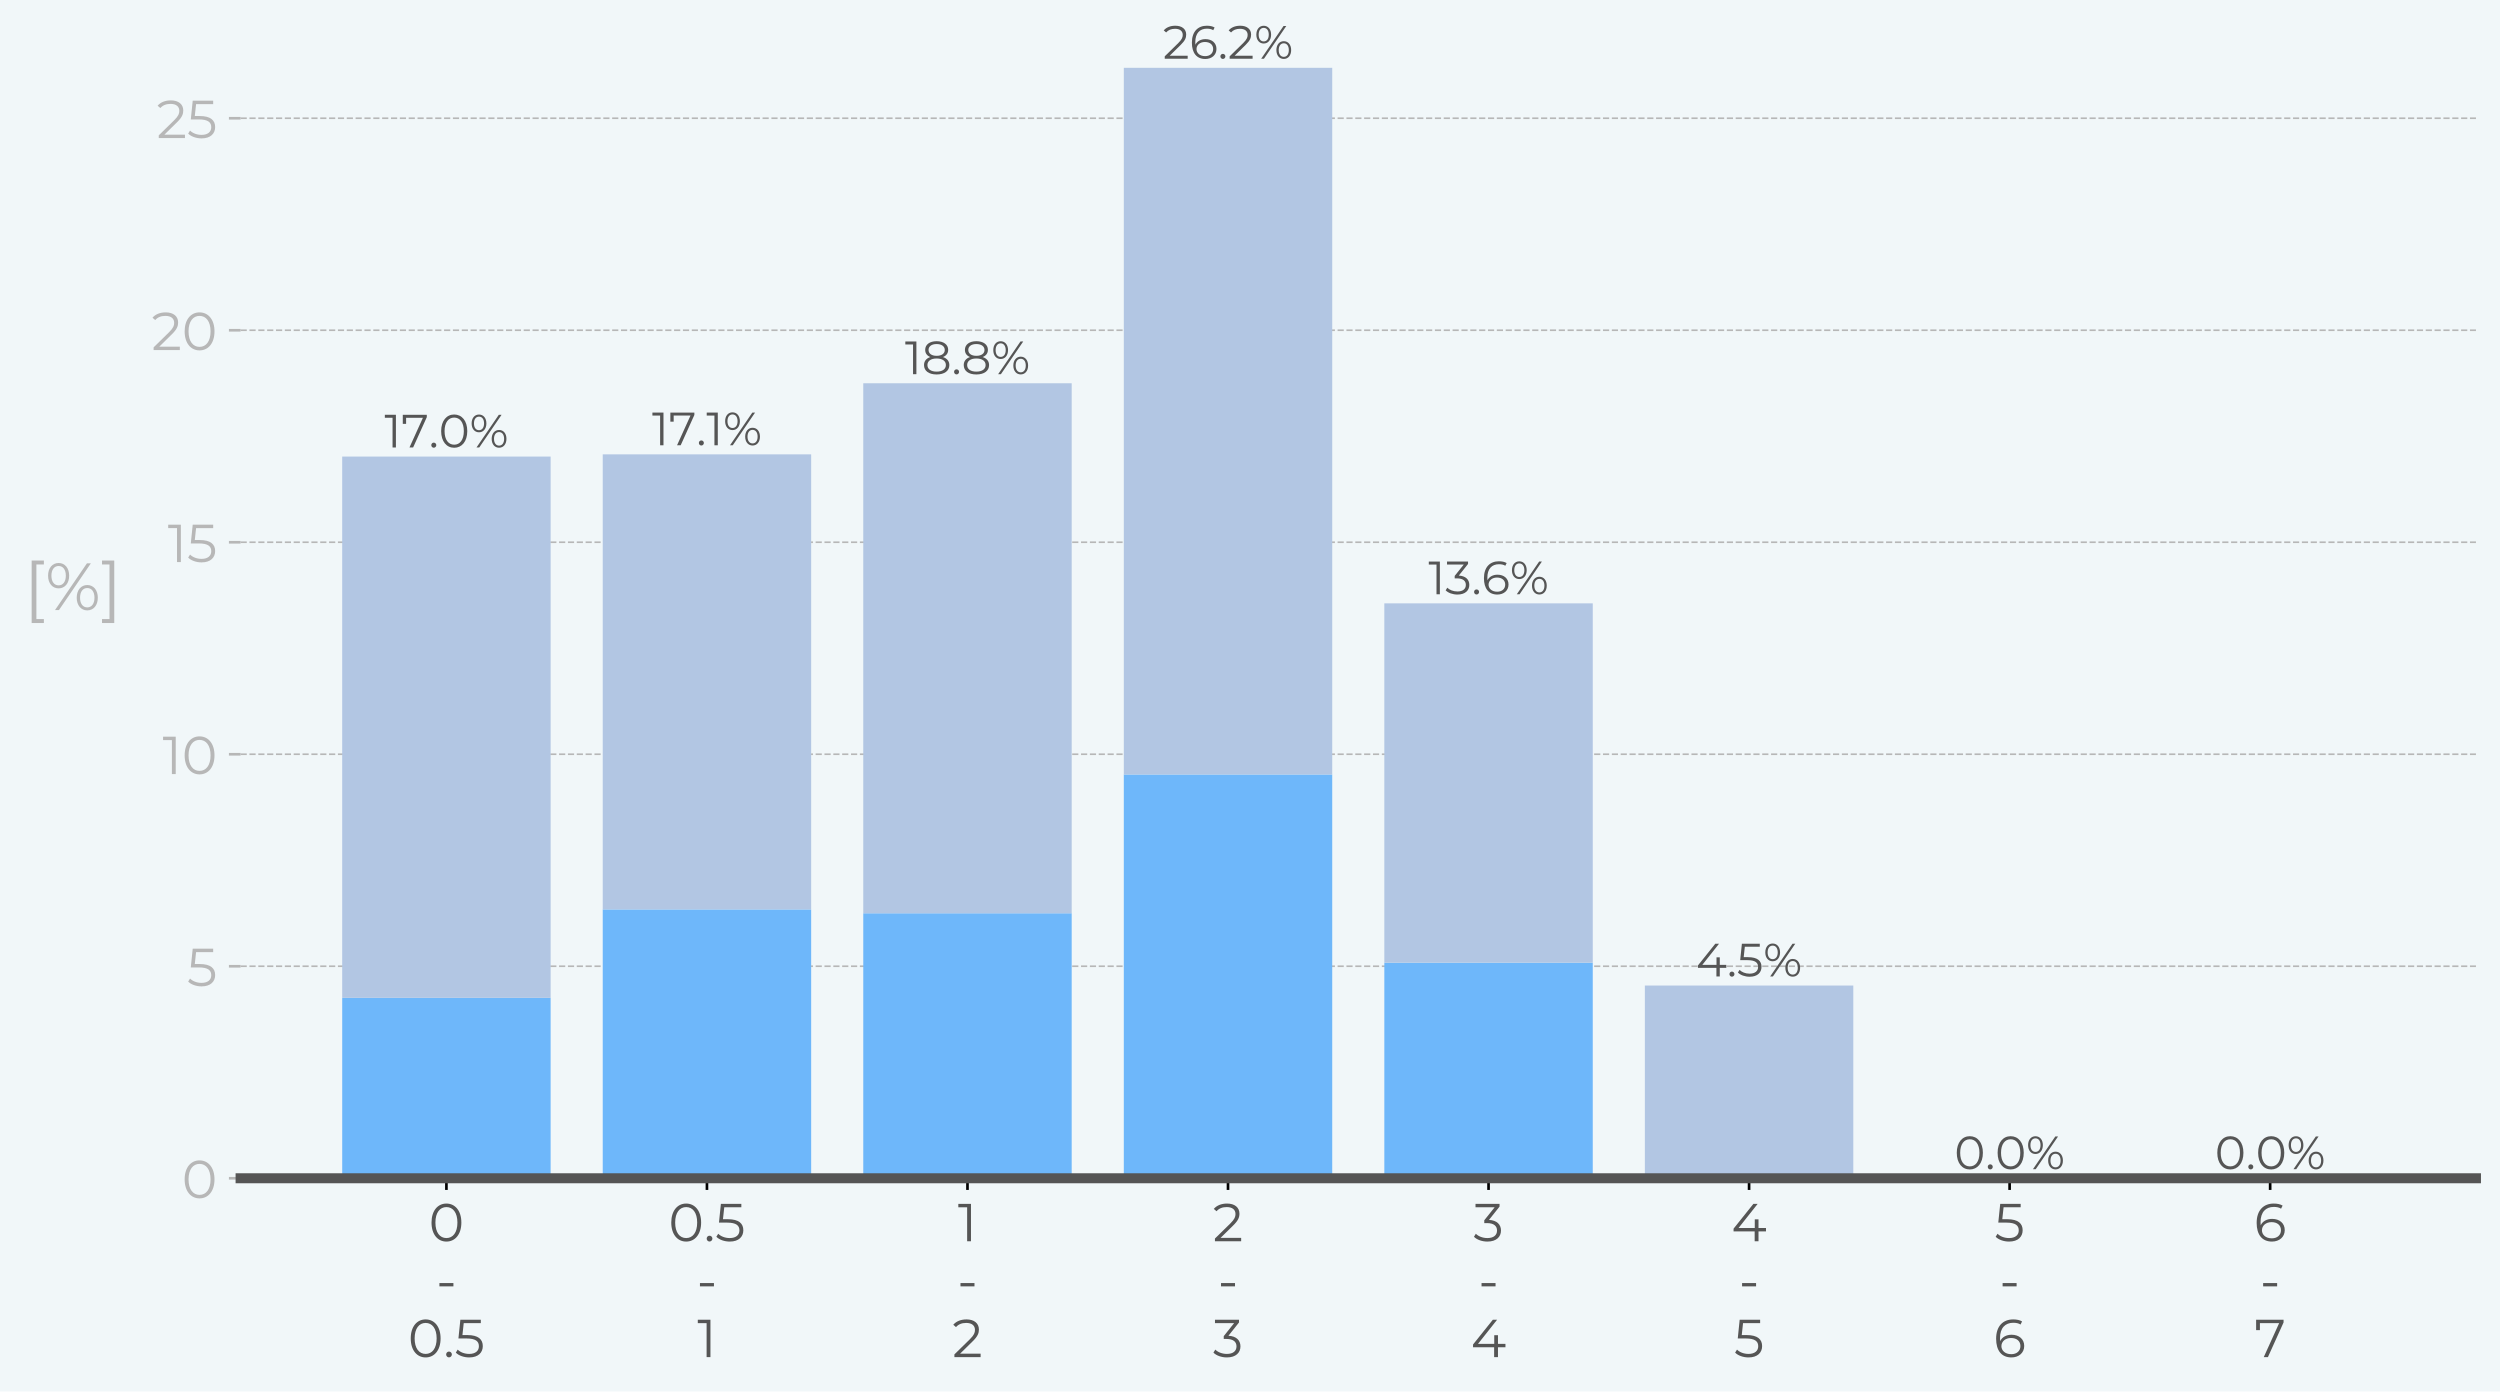
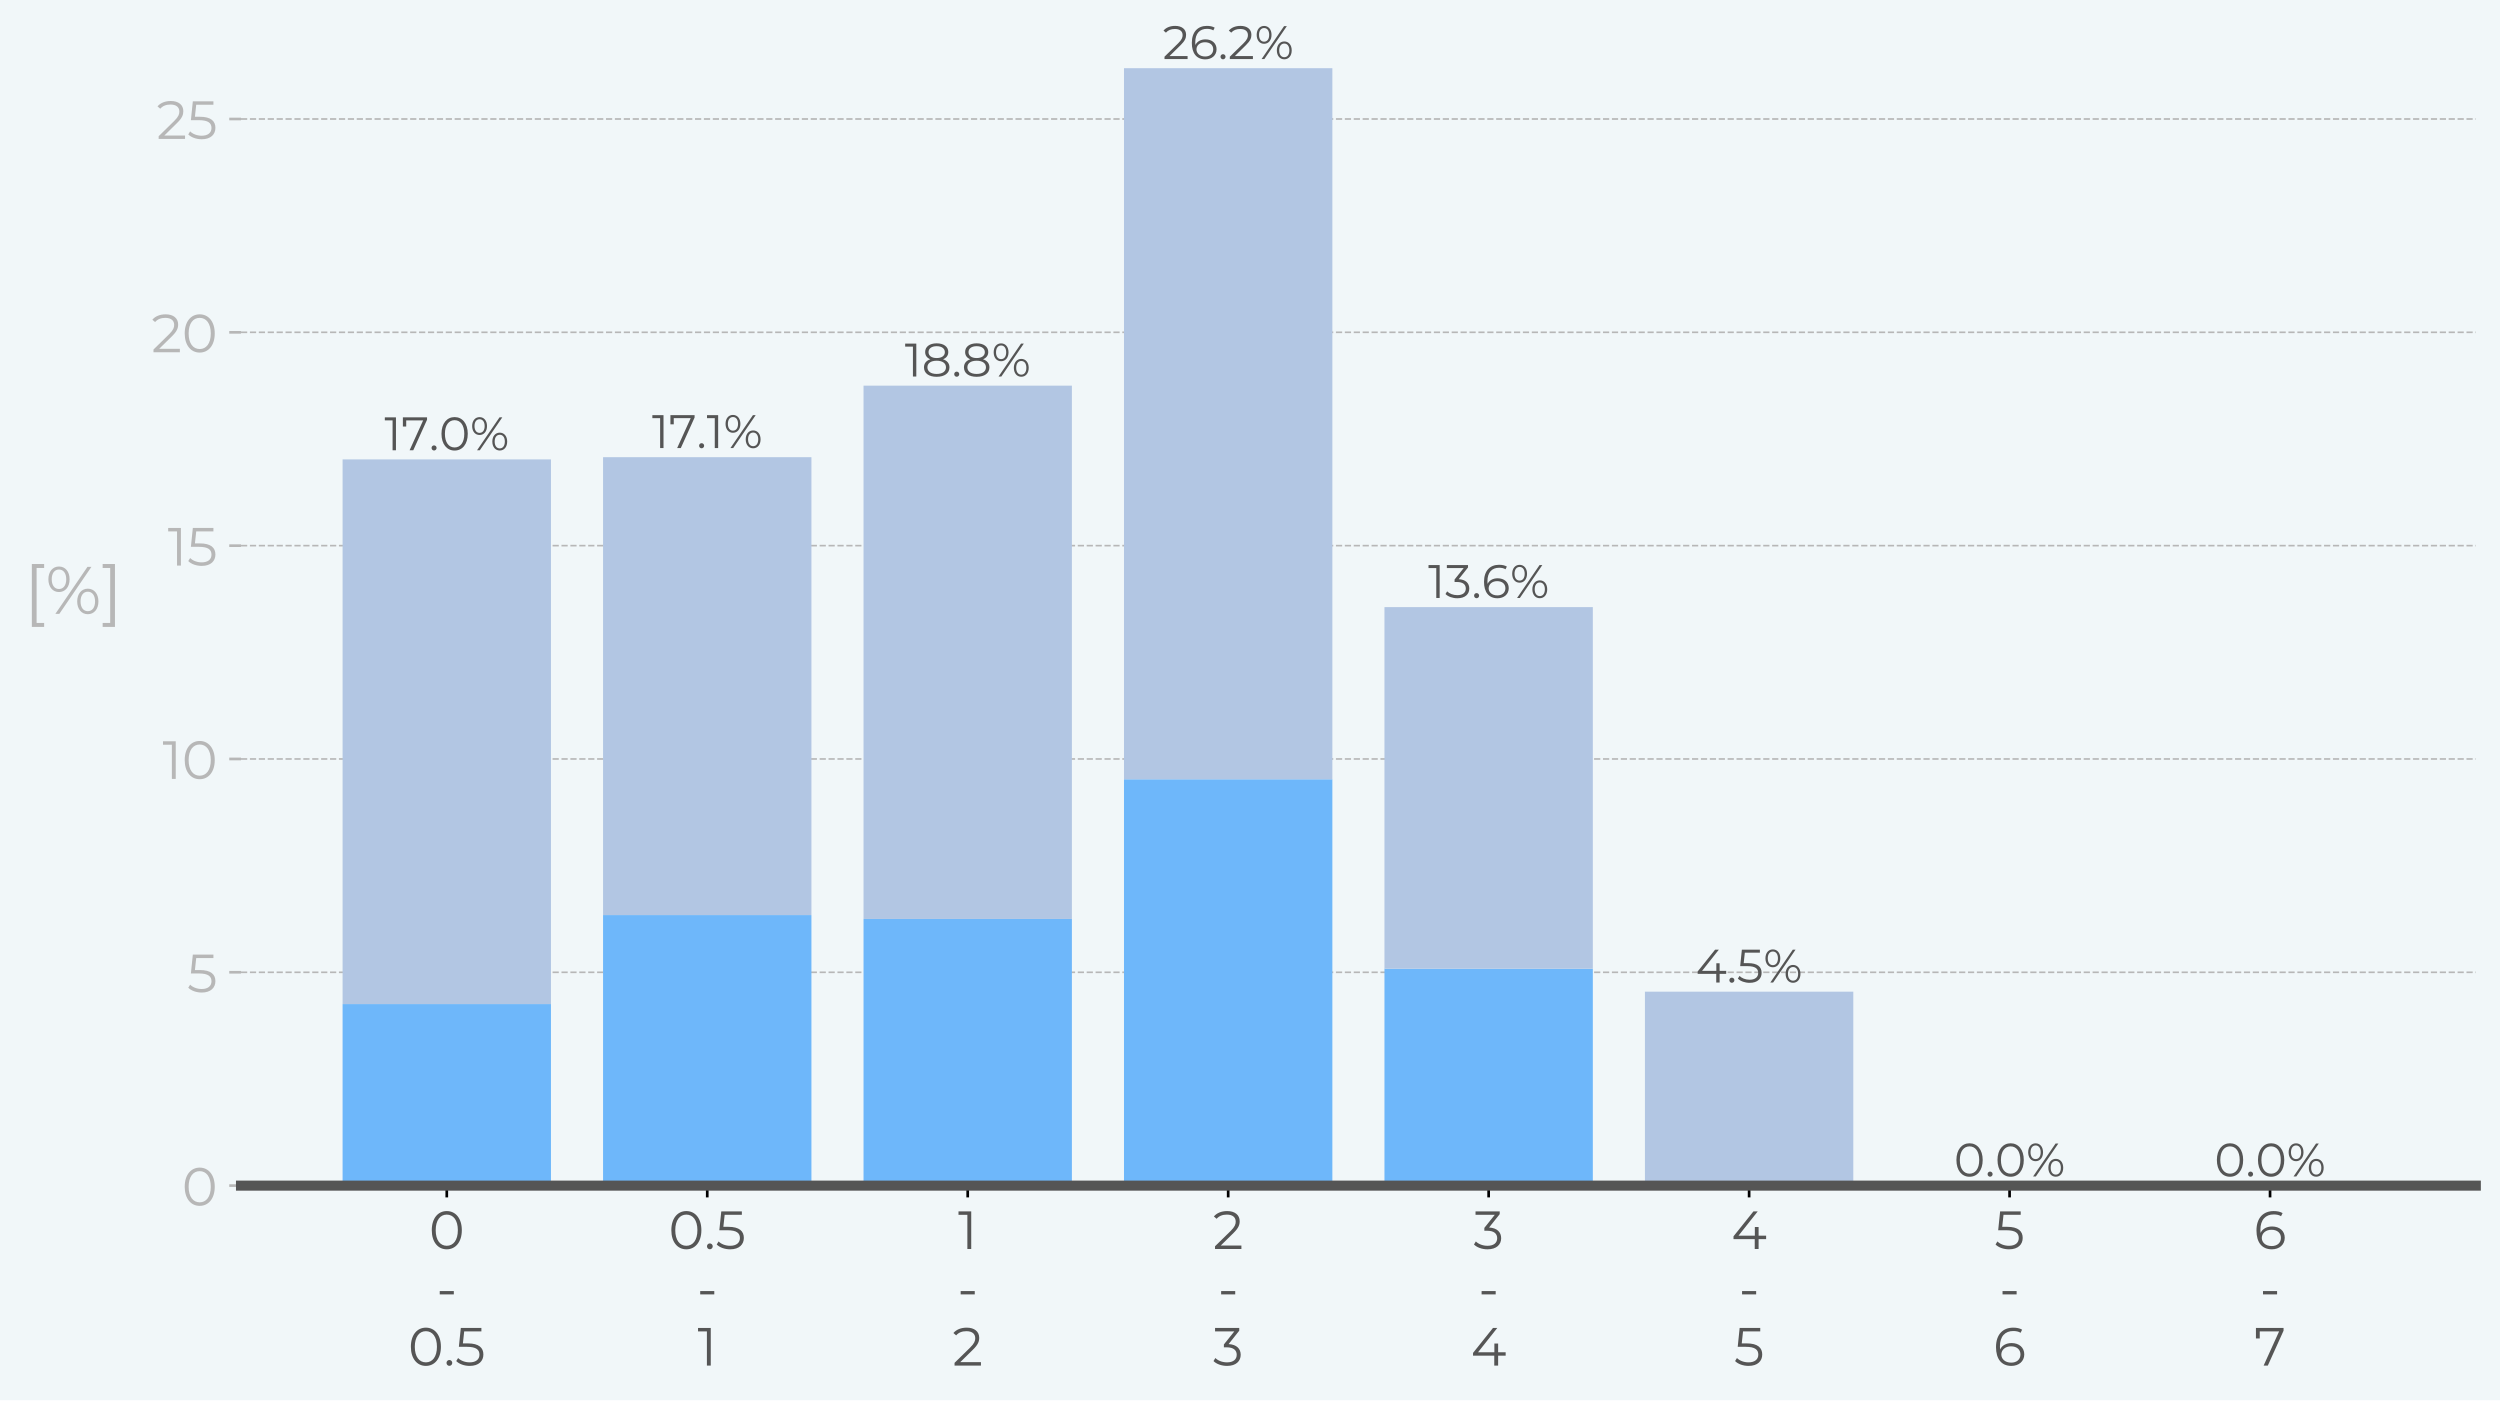
- <svg xmlns="http://www.w3.org/2000/svg" xmlns:xlink="http://www.w3.org/1999/xlink" width="748.87pt" height="416.827pt" viewBox="0 0 748.87 416.827" version="1.1">
+ <svg xmlns="http://www.w3.org/2000/svg" xmlns:xlink="http://www.w3.org/1999/xlink" width="744.226pt" height="416.827pt" viewBox="0 0 744.226 416.827" version="1.1">
  <defs>
    <style type="text/css">*{stroke-linejoin: round; stroke-linecap: butt}</style>
  </defs>
  <g id="figure_1">
    <g id="patch_1">
-       <path d="M 0 416.827  L 748.87 416.827  L 748.87 0  L 0 0  z " style="fill: #f1f7f9" />
+       <path d="M 0 416.827  L 744.226 416.827  L 744.226 0  L 0 0  z " style="fill: #f1f7f9" />
    </g>
    <g id="axes_1">
      <g id="patch_2">
-         <path d="M 72.07 352.945  L 741.67 352.945  L 741.67 20.305  L 72.07 20.305  z " style="fill: #f1f7f9" />
+         <path d="M 71.746 352.945  L 737.026 352.945  L 737.026 20.305  L 71.746 20.305  z " style="fill: #f1f7f9" />
      </g>
      <g id="matplotlib.axis_1">
        <g id="xtick_1">
          <g id="line2d_1">
            <defs>
-               <path id="mb6cd4b83fe" d="M 0 0  L 0 3.5  " style="stroke: #000000; stroke-width: 0.8" />
+               <path id="md7df929ac2" d="M 0 0  L 0 3.5  " style="stroke: #000000; stroke-width: 0.8" />
            </defs>
            <g>
-               <use xlink:href="#mb6cd4b83fe" x="133.723" y="352.945" style="stroke: #000000; stroke-width: 0.8" />
+               <use xlink:href="#md7df929ac2" x="133.001" y="352.945" style="stroke: #000000; stroke-width: 0.8" />
            </g>
          </g>
          <g id="text_1">
-             <g style="fill: #555555" transform="translate(128.4269 371.8178)scale(0.16 -0.16)">
+             <g style="fill: #555555" transform="translate(127.7051 371.8178)scale(0.16 -0.16)">
              <defs>
                <path id="Montserrat-Regular-30" d="M 2118 -38  C 3155 -38 3910 813 3910 2240  C 3910 3667 3155 4518 2118 4518  C 1082 4518 333 3667 333 2240  C 333 813 1082 -38 2118 -38  z M 2118 384  C 1338 384 800 1043 800 2240  C 800 3437 1338 4096 2118 4096  C 2899 4096 3437 3437 3437 2240  C 3437 1043 2899 384 2118 384  z " transform="scale(0.015625)" />
              </defs>
              <use xlink:href="#Montserrat-Regular-30" />
            </g>
-             <g style="fill: #555555" transform="translate(130.6669 389.1698)scale(0.16 -0.16)">
+             <g style="fill: #555555" transform="translate(129.9451 389.1698)scale(0.16 -0.16)">
              <defs>
                <path id="Montserrat-Regular-2d" d="M 384 1536  L 2061 1536  L 2061 1933  L 384 1933  L 384 1536  z " transform="scale(0.015625)" />
              </defs>
              <use xlink:href="#Montserrat-Regular-2d" />
            </g>
-             <g style="fill: #555555" transform="translate(122.2031 406.5218)scale(0.16 -0.16)">
+             <g style="fill: #555555" transform="translate(121.4814 406.5218)scale(0.16 -0.16)">
              <defs>
                <path id="Montserrat-Regular-2e" d="M 678 -32  C 864 -32 1024 122 1024 320  C 1024 518 864 666 678 666  C 493 666 339 518 339 320  C 339 122 493 -32 678 -32  z " transform="scale(0.015625)" />
                <path id="Montserrat-Regular-35" d="M 1510 2643  L 934 2643  L 1088 4070  L 3136 4070  L 3136 4480  L 685 4480  L 454 2234  L 1408 2234  C 2547 2234 2906 1875 2906 1299  C 2906 755 2502 384 1741 384  C 1165 384 653 602 365 902  L 141 538  C 486 186 1101 -38 1747 -38  C 2842 -38 3373 557 3373 1318  C 3373 2112 2861 2643 1510 2643  z " transform="scale(0.015625)" />
              </defs>
              <use xlink:href="#Montserrat-Regular-30" />
              <use xlink:href="#Montserrat-Regular-2e" x="66.2" />
              <use xlink:href="#Montserrat-Regular-35" x="87.4" />
            </g>
          </g>
        </g>
        <g id="xtick_2">
          <g id="line2d_2">
            <g>
-               <use xlink:href="#mb6cd4b83fe" x="211.765" y="352.945" style="stroke: #000000; stroke-width: 0.8" />
+               <use xlink:href="#md7df929ac2" x="210.54" y="352.945" style="stroke: #000000; stroke-width: 0.8" />
            </g>
          </g>
          <g id="text_2">
-             <g style="fill: #555555" transform="translate(200.2451 371.8178)scale(0.16 -0.16)">
+             <g style="fill: #555555" transform="translate(199.0198 371.8178)scale(0.16 -0.16)">
              <use xlink:href="#Montserrat-Regular-30" />
              <use xlink:href="#Montserrat-Regular-2e" x="66.2" />
              <use xlink:href="#Montserrat-Regular-35" x="87.4" />
            </g>
-             <g style="fill: #555555" transform="translate(208.7089 389.1698)scale(0.16 -0.16)">
-               <use xlink:href="#Montserrat-Regular-2d" />
-             </g>
-             <g style="fill: #555555" transform="translate(208.8776 406.5218)scale(0.16 -0.16)">
+             <g style="fill: #555555" transform="translate(207.4836 389.1698)scale(0.16 -0.16)">
+               <use xlink:href="#Montserrat-Regular-2d" />
+             </g>
+             <g style="fill: #555555" transform="translate(207.6523 406.5218)scale(0.16 -0.16)">
              <defs>
                <path id="Montserrat-Regular-31" d="M 58 4480  L 58 4070  L 1114 4070  L 1114 0  L 1574 0  L 1574 4480  L 58 4480  z " transform="scale(0.015625)" />
              </defs>
              <use xlink:href="#Montserrat-Regular-31" />
            </g>
          </g>
        </g>
        <g id="xtick_3">
          <g id="line2d_3">
            <g>
-               <use xlink:href="#mb6cd4b83fe" x="289.807" y="352.945" style="stroke: #000000; stroke-width: 0.8" />
+               <use xlink:href="#md7df929ac2" x="288.078" y="352.945" style="stroke: #000000; stroke-width: 0.8" />
            </g>
          </g>
          <g id="text_3">
-             <g style="fill: #555555" transform="translate(286.9196 371.8178)scale(0.16 -0.16)">
+             <g style="fill: #555555" transform="translate(285.1908 371.8178)scale(0.16 -0.16)">
              <use xlink:href="#Montserrat-Regular-31" />
            </g>
-             <g style="fill: #555555" transform="translate(286.7508 389.1698)scale(0.16 -0.16)">
-               <use xlink:href="#Montserrat-Regular-2d" />
-             </g>
-             <g style="fill: #555555" transform="translate(285.2633 406.5218)scale(0.16 -0.16)">
+             <g style="fill: #555555" transform="translate(285.0221 389.1698)scale(0.16 -0.16)">
+               <use xlink:href="#Montserrat-Regular-2d" />
+             </g>
+             <g style="fill: #555555" transform="translate(283.5346 406.5218)scale(0.16 -0.16)">
              <defs>
                <path id="Montserrat-Regular-32" d="M 928 410  L 2451 1907  C 3053 2496 3187 2880 3187 3309  C 3187 4058 2611 4518 1702 4518  C 1018 4518 461 4288 115 3878  L 442 3597  C 736 3936 1139 4096 1664 4096  C 2349 4096 2714 3776 2714 3258  C 2714 2950 2618 2650 2112 2150  L 250 326  L 250 0  L 3392 0  L 3392 410  L 928 410  z " transform="scale(0.015625)" />
              </defs>
              <use xlink:href="#Montserrat-Regular-32" />
            </g>
          </g>
        </g>
        <g id="xtick_4">
          <g id="line2d_4">
            <g>
-               <use xlink:href="#mb6cd4b83fe" x="367.849" y="352.945" style="stroke: #000000; stroke-width: 0.8" />
+               <use xlink:href="#md7df929ac2" x="365.617" y="352.945" style="stroke: #000000; stroke-width: 0.8" />
            </g>
          </g>
          <g id="text_4">
-             <g style="fill: #555555" transform="translate(363.3053 371.8178)scale(0.16 -0.16)">
+             <g style="fill: #555555" transform="translate(361.073 371.8178)scale(0.16 -0.16)">
              <use xlink:href="#Montserrat-Regular-32" />
            </g>
-             <g style="fill: #555555" transform="translate(364.7928 389.1698)scale(0.16 -0.16)">
-               <use xlink:href="#Montserrat-Regular-2d" />
-             </g>
-             <g style="fill: #555555" transform="translate(363.3365 406.5218)scale(0.16 -0.16)">
+             <g style="fill: #555555" transform="translate(362.5605 389.1698)scale(0.16 -0.16)">
+               <use xlink:href="#Montserrat-Regular-2d" />
+             </g>
+             <g style="fill: #555555" transform="translate(361.1043 406.5218)scale(0.16 -0.16)">
              <defs>
                <path id="Montserrat-Regular-33" d="M 1856 2560  L 3123 4154  L 3123 4480  L 243 4480  L 243 4070  L 2534 4070  L 1293 2515  L 1293 2176  L 1613 2176  C 2445 2176 2822 1824 2822 1286  C 2822 730 2413 384 1670 384  C 1088 384 570 602 282 902  L 58 538  C 403 186 1024 -38 1670 -38  C 2752 -38 3296 538 3296 1286  C 3296 2003 2816 2509 1856 2560  z " transform="scale(0.015625)" />
              </defs>
              <use xlink:href="#Montserrat-Regular-33" />
            </g>
          </g>
        </g>
        <g id="xtick_5">
          <g id="line2d_5">
            <g>
-               <use xlink:href="#mb6cd4b83fe" x="445.891" y="352.945" style="stroke: #000000; stroke-width: 0.8" />
+               <use xlink:href="#md7df929ac2" x="443.155" y="352.945" style="stroke: #000000; stroke-width: 0.8" />
            </g>
          </g>
          <g id="text_5">
-             <g style="fill: #555555" transform="translate(441.3785 371.8178)scale(0.16 -0.16)">
+             <g style="fill: #555555" transform="translate(438.6427 371.8178)scale(0.16 -0.16)">
              <use xlink:href="#Montserrat-Regular-33" />
            </g>
-             <g style="fill: #555555" transform="translate(442.8347 389.1698)scale(0.16 -0.16)">
-               <use xlink:href="#Montserrat-Regular-2d" />
-             </g>
-             <g style="fill: #555555" transform="translate(440.6035 406.5218)scale(0.16 -0.16)">
+             <g style="fill: #555555" transform="translate(440.099 389.1698)scale(0.16 -0.16)">
+               <use xlink:href="#Montserrat-Regular-2d" />
+             </g>
+             <g style="fill: #555555" transform="translate(437.8677 406.5218)scale(0.16 -0.16)">
              <defs>
                <path id="Montserrat-Regular-34" d="M 4141 1587  L 3245 1587  L 3245 2624  L 2797 2624  L 2797 1587  L 851 1587  L 3142 4480  L 2630 4480  L 256 1510  L 256 1178  L 2784 1178  L 2784 0  L 3245 0  L 3245 1178  L 4141 1178  L 4141 1587  z " transform="scale(0.015625)" />
              </defs>
              <use xlink:href="#Montserrat-Regular-34" />
            </g>
          </g>
        </g>
        <g id="xtick_6">
          <g id="line2d_6">
            <g>
-               <use xlink:href="#mb6cd4b83fe" x="523.933" y="352.945" style="stroke: #000000; stroke-width: 0.8" />
+               <use xlink:href="#md7df929ac2" x="520.694" y="352.945" style="stroke: #000000; stroke-width: 0.8" />
            </g>
          </g>
          <g id="text_6">
-             <g style="fill: #555555" transform="translate(518.6454 371.8178)scale(0.16 -0.16)">
+             <g style="fill: #555555" transform="translate(515.4062 371.8178)scale(0.16 -0.16)">
              <use xlink:href="#Montserrat-Regular-34" />
            </g>
-             <g style="fill: #555555" transform="translate(520.8767 389.1698)scale(0.16 -0.16)">
-               <use xlink:href="#Montserrat-Regular-2d" />
-             </g>
-             <g style="fill: #555555" transform="translate(519.4054 406.5218)scale(0.16 -0.16)">
+             <g style="fill: #555555" transform="translate(517.6374 389.1698)scale(0.16 -0.16)">
+               <use xlink:href="#Montserrat-Regular-2d" />
+             </g>
+             <g style="fill: #555555" transform="translate(516.1662 406.5218)scale(0.16 -0.16)">
              <use xlink:href="#Montserrat-Regular-35" />
            </g>
          </g>
        </g>
        <g id="xtick_7">
          <g id="line2d_7">
            <g>
-               <use xlink:href="#mb6cd4b83fe" x="601.975" y="352.945" style="stroke: #000000; stroke-width: 0.8" />
+               <use xlink:href="#md7df929ac2" x="598.232" y="352.945" style="stroke: #000000; stroke-width: 0.8" />
            </g>
          </g>
          <g id="text_7">
-             <g style="fill: #555555" transform="translate(597.4474 371.8178)scale(0.16 -0.16)">
+             <g style="fill: #555555" transform="translate(593.7047 371.8178)scale(0.16 -0.16)">
              <use xlink:href="#Montserrat-Regular-35" />
            </g>
-             <g style="fill: #555555" transform="translate(598.9186 389.1698)scale(0.16 -0.16)">
-               <use xlink:href="#Montserrat-Regular-2d" />
-             </g>
-             <g style="fill: #555555" transform="translate(597.1024 406.5218)scale(0.16 -0.16)">
+             <g style="fill: #555555" transform="translate(595.1759 389.1698)scale(0.16 -0.16)">
+               <use xlink:href="#Montserrat-Regular-2d" />
+             </g>
+             <g style="fill: #555555" transform="translate(593.3597 406.5218)scale(0.16 -0.16)">
              <defs>
                <path id="Montserrat-Regular-36" d="M 2189 2682  C 1568 2682 1043 2406 819 1914  C 806 2048 800 2176 800 2278  C 800 3494 1421 4115 2387 4115  C 2720 4115 3027 4058 3258 3904  L 3443 4275  C 3162 4448 2784 4518 2381 4518  C 1165 4518 333 3725 333 2202  C 333 787 979 -38 2170 -38  C 3040 -38 3699 499 3699 1338  C 3699 2157 3078 2682 2189 2682  z M 2150 352  C 1376 352 966 819 966 1312  C 966 1869 1434 2291 2118 2291  C 2810 2291 3245 1914 3245 1325  C 3245 730 2797 352 2150 352  z " transform="scale(0.015625)" />
              </defs>
              <use xlink:href="#Montserrat-Regular-36" />
            </g>
          </g>
        </g>
        <g id="xtick_8">
          <g id="line2d_8">
            <g>
-               <use xlink:href="#mb6cd4b83fe" x="680.017" y="352.945" style="stroke: #000000; stroke-width: 0.8" />
+               <use xlink:href="#md7df929ac2" x="675.771" y="352.945" style="stroke: #000000; stroke-width: 0.8" />
            </g>
          </g>
          <g id="text_8">
-             <g style="fill: #555555" transform="translate(675.1444 371.8178)scale(0.16 -0.16)">
+             <g style="fill: #555555" transform="translate(670.8981 371.8178)scale(0.16 -0.16)">
              <use xlink:href="#Montserrat-Regular-36" />
            </g>
-             <g style="fill: #555555" transform="translate(676.9606 389.1698)scale(0.16 -0.16)">
-               <use xlink:href="#Montserrat-Regular-2d" />
-             </g>
-             <g style="fill: #555555" transform="translate(675.3044 406.5218)scale(0.16 -0.16)">
+             <g style="fill: #555555" transform="translate(672.7144 389.1698)scale(0.16 -0.16)">
+               <use xlink:href="#Montserrat-Regular-2d" />
+             </g>
+             <g style="fill: #555555" transform="translate(671.0581 406.5218)scale(0.16 -0.16)">
              <defs>
                <path id="Montserrat-Regular-37" d="M 205 4480  L 205 3232  L 659 3232  L 659 4070  L 2963 4070  L 1120 0  L 1619 0  L 3494 4154  L 3494 4480  L 205 4480  z " transform="scale(0.015625)" />
              </defs>
              <use xlink:href="#Montserrat-Regular-37" />
            </g>
          </g>
        </g>
      </g>
      <g id="matplotlib.axis_2">
        <g id="ytick_1">
          <g id="line2d_9">
-             <path d="M 72.07 352.945  L 741.67 352.945  " clip-path="url(#p73b04aec63)" style="fill: none; stroke-dasharray: 1.85,0.8; stroke-dashoffset: 0; stroke: #b7b7b7; stroke-width: 0.5" />
+             <path d="M 71.746 352.945  L 737.026 352.945  " clip-path="url(#p109acfc665)" style="fill: none; stroke-dasharray: 1.85,0.8; stroke-dashoffset: 0; stroke: #b7b7b7; stroke-width: 0.5" />
          </g>
          <g id="line2d_10">
            <defs>
-               <path id="mbeceac1dc4" d="M 0 0  L -3.5 0  " style="stroke: #b7b7b7; stroke-width: 0.8" />
+               <path id="m6ef11caa75" d="M 0 0  L -3.5 0  " style="stroke: #b7b7b7; stroke-width: 0.8" />
            </defs>
            <g>
-               <use xlink:href="#mbeceac1dc4" x="72.07" y="352.945" style="fill: #b7b7b7; stroke: #b7b7b7; stroke-width: 0.8" />
+               <use xlink:href="#m6ef11caa75" x="71.746" y="352.945" style="fill: #b7b7b7; stroke: #b7b7b7; stroke-width: 0.8" />
            </g>
          </g>
          <g id="text_9">
-             <g style="fill: #b7b7b7" transform="translate(54.4775 358.8816)scale(0.16 -0.16)">
+             <g style="fill: #b7b7b7" transform="translate(54.1535 358.8816)scale(0.16 -0.16)">
              <use xlink:href="#Montserrat-Regular-30" />
            </g>
          </g>
        </g>
        <g id="ytick_2">
          <g id="line2d_11">
-             <path d="M 72.07 289.441  L 741.67 289.441  " clip-path="url(#p73b04aec63)" style="fill: none; stroke-dasharray: 1.85,0.8; stroke-dashoffset: 0; stroke: #b7b7b7; stroke-width: 0.5" />
+             <path d="M 71.746 289.441  L 737.026 289.441  " clip-path="url(#p109acfc665)" style="fill: none; stroke-dasharray: 1.85,0.8; stroke-dashoffset: 0; stroke: #b7b7b7; stroke-width: 0.5" />
          </g>
          <g id="line2d_12">
            <g>
-               <use xlink:href="#mbeceac1dc4" x="72.07" y="289.441" style="fill: #b7b7b7; stroke: #b7b7b7; stroke-width: 0.8" />
+               <use xlink:href="#m6ef11caa75" x="71.746" y="289.441" style="fill: #b7b7b7; stroke: #b7b7b7; stroke-width: 0.8" />
            </g>
          </g>
          <g id="text_10">
-             <g style="fill: #b7b7b7" transform="translate(56.015 295.3776)scale(0.16 -0.16)">
+             <g style="fill: #b7b7b7" transform="translate(55.691 295.3776)scale(0.16 -0.16)">
              <use xlink:href="#Montserrat-Regular-35" />
            </g>
          </g>
        </g>
        <g id="ytick_3">
          <g id="line2d_13">
-             <path d="M 72.07 225.937  L 741.67 225.937  " clip-path="url(#p73b04aec63)" style="fill: none; stroke-dasharray: 1.85,0.8; stroke-dashoffset: 0; stroke: #b7b7b7; stroke-width: 0.5" />
+             <path d="M 71.746 225.937  L 737.026 225.937  " clip-path="url(#p109acfc665)" style="fill: none; stroke-dasharray: 1.85,0.8; stroke-dashoffset: 0; stroke: #b7b7b7; stroke-width: 0.5" />
          </g>
          <g id="line2d_14">
            <g>
-               <use xlink:href="#mbeceac1dc4" x="72.07" y="225.937" style="fill: #b7b7b7; stroke: #b7b7b7; stroke-width: 0.8" />
+               <use xlink:href="#m6ef11caa75" x="71.746" y="225.937" style="fill: #b7b7b7; stroke: #b7b7b7; stroke-width: 0.8" />
            </g>
          </g>
          <g id="text_11">
-             <g style="fill: #b7b7b7" transform="translate(48.7025 231.8736)scale(0.16 -0.16)">
+             <g style="fill: #b7b7b7" transform="translate(48.3785 231.8736)scale(0.16 -0.16)">
              <use xlink:href="#Montserrat-Regular-31" />
              <use xlink:href="#Montserrat-Regular-30" x="36.1" />
            </g>
          </g>
        </g>
        <g id="ytick_4">
          <g id="line2d_15">
-             <path d="M 72.07 162.433  L 741.67 162.433  " clip-path="url(#p73b04aec63)" style="fill: none; stroke-dasharray: 1.85,0.8; stroke-dashoffset: 0; stroke: #b7b7b7; stroke-width: 0.5" />
+             <path d="M 71.746 162.433  L 737.026 162.433  " clip-path="url(#p109acfc665)" style="fill: none; stroke-dasharray: 1.85,0.8; stroke-dashoffset: 0; stroke: #b7b7b7; stroke-width: 0.5" />
          </g>
          <g id="line2d_16">
            <g>
-               <use xlink:href="#mbeceac1dc4" x="72.07" y="162.433" style="fill: #b7b7b7; stroke: #b7b7b7; stroke-width: 0.8" />
+               <use xlink:href="#m6ef11caa75" x="71.746" y="162.433" style="fill: #b7b7b7; stroke: #b7b7b7; stroke-width: 0.8" />
            </g>
          </g>
          <g id="text_12">
-             <g style="fill: #b7b7b7" transform="translate(50.24 168.3696)scale(0.16 -0.16)">
+             <g style="fill: #b7b7b7" transform="translate(49.916 168.3696)scale(0.16 -0.16)">
              <use xlink:href="#Montserrat-Regular-31" />
              <use xlink:href="#Montserrat-Regular-35" x="36.1" />
            </g>
          </g>
        </g>
        <g id="ytick_5">
          <g id="line2d_17">
-             <path d="M 72.07 98.929  L 741.67 98.929  " clip-path="url(#p73b04aec63)" style="fill: none; stroke-dasharray: 1.85,0.8; stroke-dashoffset: 0; stroke: #b7b7b7; stroke-width: 0.5" />
+             <path d="M 71.746 98.929  L 737.026 98.929  " clip-path="url(#p109acfc665)" style="fill: none; stroke-dasharray: 1.85,0.8; stroke-dashoffset: 0; stroke: #b7b7b7; stroke-width: 0.5" />
          </g>
          <g id="line2d_18">
            <g>
-               <use xlink:href="#mbeceac1dc4" x="72.07" y="98.929" style="fill: #b7b7b7; stroke: #b7b7b7; stroke-width: 0.8" />
+               <use xlink:href="#m6ef11caa75" x="71.746" y="98.929" style="fill: #b7b7b7; stroke: #b7b7b7; stroke-width: 0.8" />
            </g>
          </g>
          <g id="text_13">
-             <g style="fill: #b7b7b7" transform="translate(45.39 104.8656)scale(0.16 -0.16)">
+             <g style="fill: #b7b7b7" transform="translate(45.066 104.8656)scale(0.16 -0.16)">
              <use xlink:href="#Montserrat-Regular-32" />
              <use xlink:href="#Montserrat-Regular-30" x="56.8" />
            </g>
          </g>
        </g>
        <g id="ytick_6">
          <g id="line2d_19">
-             <path d="M 72.07 35.425  L 741.67 35.425  " clip-path="url(#p73b04aec63)" style="fill: none; stroke-dasharray: 1.85,0.8; stroke-dashoffset: 0; stroke: #b7b7b7; stroke-width: 0.5" />
+             <path d="M 71.746 35.425  L 737.026 35.425  " clip-path="url(#p109acfc665)" style="fill: none; stroke-dasharray: 1.85,0.8; stroke-dashoffset: 0; stroke: #b7b7b7; stroke-width: 0.5" />
          </g>
          <g id="line2d_20">
            <g>
-               <use xlink:href="#mbeceac1dc4" x="72.07" y="35.425" style="fill: #b7b7b7; stroke: #b7b7b7; stroke-width: 0.8" />
+               <use xlink:href="#m6ef11caa75" x="71.746" y="35.425" style="fill: #b7b7b7; stroke: #b7b7b7; stroke-width: 0.8" />
            </g>
          </g>
          <g id="text_14">
-             <g style="fill: #b7b7b7" transform="translate(46.9275 41.36156)scale(0.16 -0.16)">
+             <g style="fill: #b7b7b7" transform="translate(46.6035 41.36156)scale(0.16 -0.16)">
              <use xlink:href="#Montserrat-Regular-32" />
              <use xlink:href="#Montserrat-Regular-35" x="56.8" />
            </g>
          </g>
        </g>
        <g id="text_15">
          <g style="fill: #b7b7b7" transform="translate(7.2 182.7441)scale(0.2 -0.2)">
            <defs>
              <path id="Montserrat-Regular-5b" d="M 730 -1242  L 1901 -1242  L 1901 -864  L 1184 -864  L 1184 4371  L 1901 4371  L 1901 4749  L 730 4749  L 730 -1242  z " transform="scale(0.015625)" />
              <path id="Montserrat-Regular-25" d="M 1280 2080  C 1875 2080 2291 2560 2291 3296  C 2291 4032 1875 4512 1280 4512  C 678 4512 269 4026 269 3296  C 269 2566 678 2080 1280 2080  z M 934 0  L 1312 0  L 4371 4480  L 3994 4480  L 934 0  z M 1280 2368  C 858 2368 589 2720 589 3296  C 589 3872 858 4224 1280 4224  C 1696 4224 1971 3878 1971 3296  C 1971 2714 1696 2368 1280 2368  z M 4026 -32  C 4627 -32 5037 454 5037 1184  C 5037 1914 4627 2400 4026 2400  C 3430 2400 3014 1914 3014 1184  C 3014 454 3430 -32 4026 -32  z M 4026 256  C 3610 256 3334 602 3334 1184  C 3334 1766 3610 2112 4026 2112  C 4448 2112 4717 1760 4717 1184  C 4717 608 4448 256 4026 256  z " transform="scale(0.015625)" />
              <path id="Montserrat-Regular-5d" d="M 1306 -1242  L 1306 4749  L 134 4749  L 134 4371  L 851 4371  L 851 -864  L 134 -864  L 134 -1242  L 1306 -1242  z " transform="scale(0.015625)" />
            </defs>
            <use xlink:href="#Montserrat-Regular-5b" />
            <use xlink:href="#Montserrat-Regular-25" x="31.8" />
            <use xlink:href="#Montserrat-Regular-5d" x="114.7" />
          </g>
        </g>
      </g>
      <g id="patch_3">
-         <path d="M 102.506 352.945  L 164.94 352.945  L 164.94 298.899  L 102.506 298.899  z " clip-path="url(#p73b04aec63)" style="fill: #6eb7fa" />
+         <path d="M 101.986 352.945  L 164.017 352.945  L 164.017 298.899  L 101.986 298.899  z " clip-path="url(#p109acfc665)" style="fill: #6eb7fa" />
      </g>
      <g id="patch_4">
-         <path d="M 180.548 352.945  L 242.982 352.945  L 242.982 272.404  L 180.548 272.404  z " clip-path="url(#p73b04aec63)" style="fill: #6eb7fa" />
+         <path d="M 179.524 352.945  L 241.555 352.945  L 241.555 272.404  L 179.524 272.404  z " clip-path="url(#p109acfc665)" style="fill: #6eb7fa" />
      </g>
      <g id="patch_5">
-         <path d="M 258.59 352.945  L 321.024 352.945  L 321.024 273.565  L 258.59 273.565  z " clip-path="url(#p73b04aec63)" style="fill: #6eb7fa" />
+         <path d="M 257.063 352.945  L 319.094 352.945  L 319.094 273.565  L 257.063 273.565  z " clip-path="url(#p109acfc665)" style="fill: #6eb7fa" />
      </g>
      <g id="patch_6">
-         <path d="M 336.632 352.945  L 399.066 352.945  L 399.066 231.985  L 336.632 231.985  z " clip-path="url(#p73b04aec63)" style="fill: #6eb7fa" />
+         <path d="M 334.601 352.945  L 396.632 352.945  L 396.632 231.985  L 334.601 231.985  z " clip-path="url(#p109acfc665)" style="fill: #6eb7fa" />
      </g>
      <g id="patch_7">
-         <path d="M 414.674 352.945  L 477.108 352.945  L 477.108 288.365  L 414.674 288.365  z " clip-path="url(#p73b04aec63)" style="fill: #6eb7fa" />
+         <path d="M 412.14 352.945  L 474.171 352.945  L 474.171 288.365  L 412.14 288.365  z " clip-path="url(#p109acfc665)" style="fill: #6eb7fa" />
      </g>
      <g id="patch_8">
-         <path d="M 492.716 352.945  L 555.15 352.945  L 555.15 352.945  L 492.716 352.945  z " clip-path="url(#p73b04aec63)" style="fill: #6eb7fa" />
+         <path d="M 489.678 352.945  L 551.709 352.945  L 551.709 352.945  L 489.678 352.945  z " clip-path="url(#p109acfc665)" style="fill: #6eb7fa" />
      </g>
      <g id="patch_9">
-         <path d="M 570.758 352.945  L 633.192 352.945  L 633.192 352.945  L 570.758 352.945  z " clip-path="url(#p73b04aec63)" style="fill: #6eb7fa" />
+         <path d="M 567.217 352.945  L 629.248 352.945  L 629.248 352.945  L 567.217 352.945  z " clip-path="url(#p109acfc665)" style="fill: #6eb7fa" />
      </g>
      <g id="patch_10">
-         <path d="M 648.8 352.945  L 711.234 352.945  L 711.234 352.945  L 648.8 352.945  z " clip-path="url(#p73b04aec63)" style="fill: #6eb7fa" />
+         <path d="M 644.755 352.945  L 706.786 352.945  L 706.786 352.945  L 644.755 352.945  z " clip-path="url(#p109acfc665)" style="fill: #6eb7fa" />
      </g>
      <g id="patch_11">
-         <path d="M 102.506 298.899  L 164.94 298.899  L 164.94 136.761  L 102.506 136.761  z " clip-path="url(#p73b04aec63)" style="fill: #b2c6e3" />
+         <path d="M 101.986 298.899  L 164.017 298.899  L 164.017 136.761  L 101.986 136.761  z " clip-path="url(#p109acfc665)" style="fill: #b2c6e3" />
      </g>
      <g id="patch_12">
-         <path d="M 180.548 272.404  L 242.982 272.404  L 242.982 136.102  L 180.548 136.102  z " clip-path="url(#p73b04aec63)" style="fill: #b2c6e3" />
+         <path d="M 179.524 272.404  L 241.555 272.404  L 241.555 136.102  L 179.524 136.102  z " clip-path="url(#p109acfc665)" style="fill: #b2c6e3" />
      </g>
      <g id="patch_13">
-         <path d="M 258.59 273.565  L 321.024 273.565  L 321.024 114.805  L 258.59 114.805  z " clip-path="url(#p73b04aec63)" style="fill: #b2c6e3" />
+         <path d="M 257.063 273.565  L 319.094 273.565  L 319.094 114.805  L 257.063 114.805  z " clip-path="url(#p109acfc665)" style="fill: #b2c6e3" />
      </g>
      <g id="patch_14">
-         <path d="M 336.632 231.985  L 399.066 231.985  L 399.066 20.305  L 336.632 20.305  z " clip-path="url(#p73b04aec63)" style="fill: #b2c6e3" />
+         <path d="M 334.601 231.985  L 396.632 231.985  L 396.632 20.305  L 334.601 20.305  z " clip-path="url(#p109acfc665)" style="fill: #b2c6e3" />
      </g>
      <g id="patch_15">
-         <path d="M 414.674 288.365  L 477.108 288.365  L 477.108 180.731  L 414.674 180.731  z " clip-path="url(#p73b04aec63)" style="fill: #b2c6e3" />
+         <path d="M 412.14 288.365  L 474.171 288.365  L 474.171 180.731  L 412.14 180.731  z " clip-path="url(#p109acfc665)" style="fill: #b2c6e3" />
      </g>
      <g id="patch_16">
-         <path d="M 492.716 352.945  L 555.15 352.945  L 555.15 295.214  L 492.716 295.214  z " clip-path="url(#p73b04aec63)" style="fill: #b2c6e3" />
+         <path d="M 489.678 352.945  L 551.709 352.945  L 551.709 295.214  L 489.678 295.214  z " clip-path="url(#p109acfc665)" style="fill: #b2c6e3" />
      </g>
      <g id="patch_17">
-         <path d="M 570.758 352.945  L 633.192 352.945  L 633.192 352.945  L 570.758 352.945  z " clip-path="url(#p73b04aec63)" style="fill: #b2c6e3" />
+         <path d="M 567.217 352.945  L 629.248 352.945  L 629.248 352.945  L 567.217 352.945  z " clip-path="url(#p109acfc665)" style="fill: #b2c6e3" />
      </g>
      <g id="patch_18">
-         <path d="M 648.8 352.945  L 711.234 352.945  L 711.234 352.945  L 648.8 352.945  z " clip-path="url(#p73b04aec63)" style="fill: #b2c6e3" />
+         <path d="M 644.755 352.945  L 706.786 352.945  L 706.786 352.945  L 644.755 352.945  z " clip-path="url(#p109acfc665)" style="fill: #b2c6e3" />
      </g>
      <g id="text_16">
-         <g style="fill: #555555" transform="translate(115.1513 134.0446)scale(0.14 -0.14)">
+         <g style="fill: #555555" transform="translate(114.4295 134.0446)scale(0.14 -0.14)">
          <use xlink:href="#Montserrat-Regular-31" />
          <use xlink:href="#Montserrat-Regular-37" x="36.1" />
          <use xlink:href="#Montserrat-Regular-2e" x="95" />
          <use xlink:href="#Montserrat-Regular-30" x="116.2" />
          <use xlink:href="#Montserrat-Regular-25" x="182.4" />
        </g>
      </g>
      <g id="text_17">
-         <g style="fill: #555555" transform="translate(195.3009 133.3855)scale(0.14 -0.14)">
+         <g style="fill: #555555" transform="translate(194.0756 133.3855)scale(0.14 -0.14)">
          <use xlink:href="#Montserrat-Regular-31" />
          <use xlink:href="#Montserrat-Regular-37" x="36.1" />
          <use xlink:href="#Montserrat-Regular-2e" x="95" />
          <use xlink:href="#Montserrat-Regular-31" x="116.2" />
          <use xlink:href="#Montserrat-Regular-25" x="152.3" />
        </g>
      </g>
      <g id="text_18">
-         <g style="fill: #555555" transform="translate(271.0613 112.0884)scale(0.14 -0.14)">
+         <g style="fill: #555555" transform="translate(269.3325 112.0884)scale(0.14 -0.14)">
          <defs>
            <path id="Montserrat-Regular-38" d="M 2899 2349  C 3360 2528 3616 2867 3616 3334  C 3616 4064 2982 4518 2035 4518  C 1088 4518 467 4064 467 3334  C 467 2867 717 2528 1171 2349  C 614 2163 307 1786 307 1248  C 307 454 960 -38 2035 -38  C 3104 -38 3776 454 3776 1248  C 3776 1779 3462 2163 2899 2349  z M 928 3322  C 928 3821 1357 4128 2035 4128  C 2707 4128 3149 3821 3149 3315  C 3149 2829 2733 2515 2035 2515  C 1338 2515 928 2829 928 3322  z M 2035 352  C 1242 352 774 698 774 1254  C 774 1805 1242 2150 2035 2150  C 2829 2150 3302 1805 3302 1254  C 3302 698 2829 352 2035 352  z " transform="scale(0.015625)" />
          </defs>
          <use xlink:href="#Montserrat-Regular-31" />
          <use xlink:href="#Montserrat-Regular-38" x="36.1" />
          <use xlink:href="#Montserrat-Regular-2e" x="99.9" />
          <use xlink:href="#Montserrat-Regular-38" x="121.1" />
          <use xlink:href="#Montserrat-Regular-25" x="184.9" />
        </g>
      </g>
      <g id="text_19">
-         <g style="fill: #555555" transform="translate(348.3464 17.58844)scale(0.14 -0.14)">
+         <g style="fill: #555555" transform="translate(346.1141 17.58844)scale(0.14 -0.14)">
          <use xlink:href="#Montserrat-Regular-32" />
          <use xlink:href="#Montserrat-Regular-36" x="56.8" />
          <use xlink:href="#Montserrat-Regular-2e" x="117.7" />
          <use xlink:href="#Montserrat-Regular-32" x="138.9" />
          <use xlink:href="#Montserrat-Regular-25" x="195.7" />
        </g>
      </g>
      <g id="text_20">
-         <g style="fill: #555555" transform="translate(427.8649 178.0142)scale(0.14 -0.14)">
+         <g style="fill: #555555" transform="translate(425.1291 178.0142)scale(0.14 -0.14)">
          <use xlink:href="#Montserrat-Regular-31" />
          <use xlink:href="#Montserrat-Regular-33" x="36.1" />
          <use xlink:href="#Montserrat-Regular-2e" x="92.5" />
          <use xlink:href="#Montserrat-Regular-36" x="113.7" />
          <use xlink:href="#Montserrat-Regular-25" x="174.6" />
        </g>
      </g>
      <g id="text_21">
-         <g style="fill: #555555" transform="translate(508.0572 292.4975)scale(0.14 -0.14)">
+         <g style="fill: #555555" transform="translate(504.8179 292.4975)scale(0.14 -0.14)">
          <use xlink:href="#Montserrat-Regular-34" />
          <use xlink:href="#Montserrat-Regular-2e" x="66.1" />
          <use xlink:href="#Montserrat-Regular-35" x="87.3" />
          <use xlink:href="#Montserrat-Regular-25" x="143.9" />
        </g>
      </g>
      <g id="text_22">
-         <g style="fill: #555555" transform="translate(585.4188 350.2284)scale(0.14 -0.14)">
+         <g style="fill: #555555" transform="translate(581.6761 350.2284)scale(0.14 -0.14)">
          <use xlink:href="#Montserrat-Regular-30" />
          <use xlink:href="#Montserrat-Regular-2e" x="66.2" />
          <use xlink:href="#Montserrat-Regular-30" x="87.4" />
          <use xlink:href="#Montserrat-Regular-25" x="153.6" />
        </g>
      </g>
      <g id="text_23">
-         <g style="fill: #555555" transform="translate(663.4608 350.2284)scale(0.14 -0.14)">
+         <g style="fill: #555555" transform="translate(659.2145 350.2284)scale(0.14 -0.14)">
          <use xlink:href="#Montserrat-Regular-30" />
          <use xlink:href="#Montserrat-Regular-2e" x="66.2" />
          <use xlink:href="#Montserrat-Regular-30" x="87.4" />
          <use xlink:href="#Montserrat-Regular-25" x="153.6" />
        </g>
      </g>
      <g id="line2d_21">
-         <path d="M 72.07 352.945  L 741.67 352.945  " style="fill: none; stroke: #555555; stroke-width: 3; stroke-linecap: square" />
+         <path d="M 71.746 352.945  L 737.026 352.945  " style="fill: none; stroke: #555555; stroke-width: 3; stroke-linecap: square" />
      </g>
    </g>
  </g>
  <defs>
-     <clipPath id="p73b04aec63">
-       <rect x="72.07" y="20.305" width="669.6" height="332.64" />
+     <clipPath id="p109acfc665">
+       <rect x="71.746" y="20.305" width="665.28" height="332.64" />
    </clipPath>
  </defs>
</svg>
